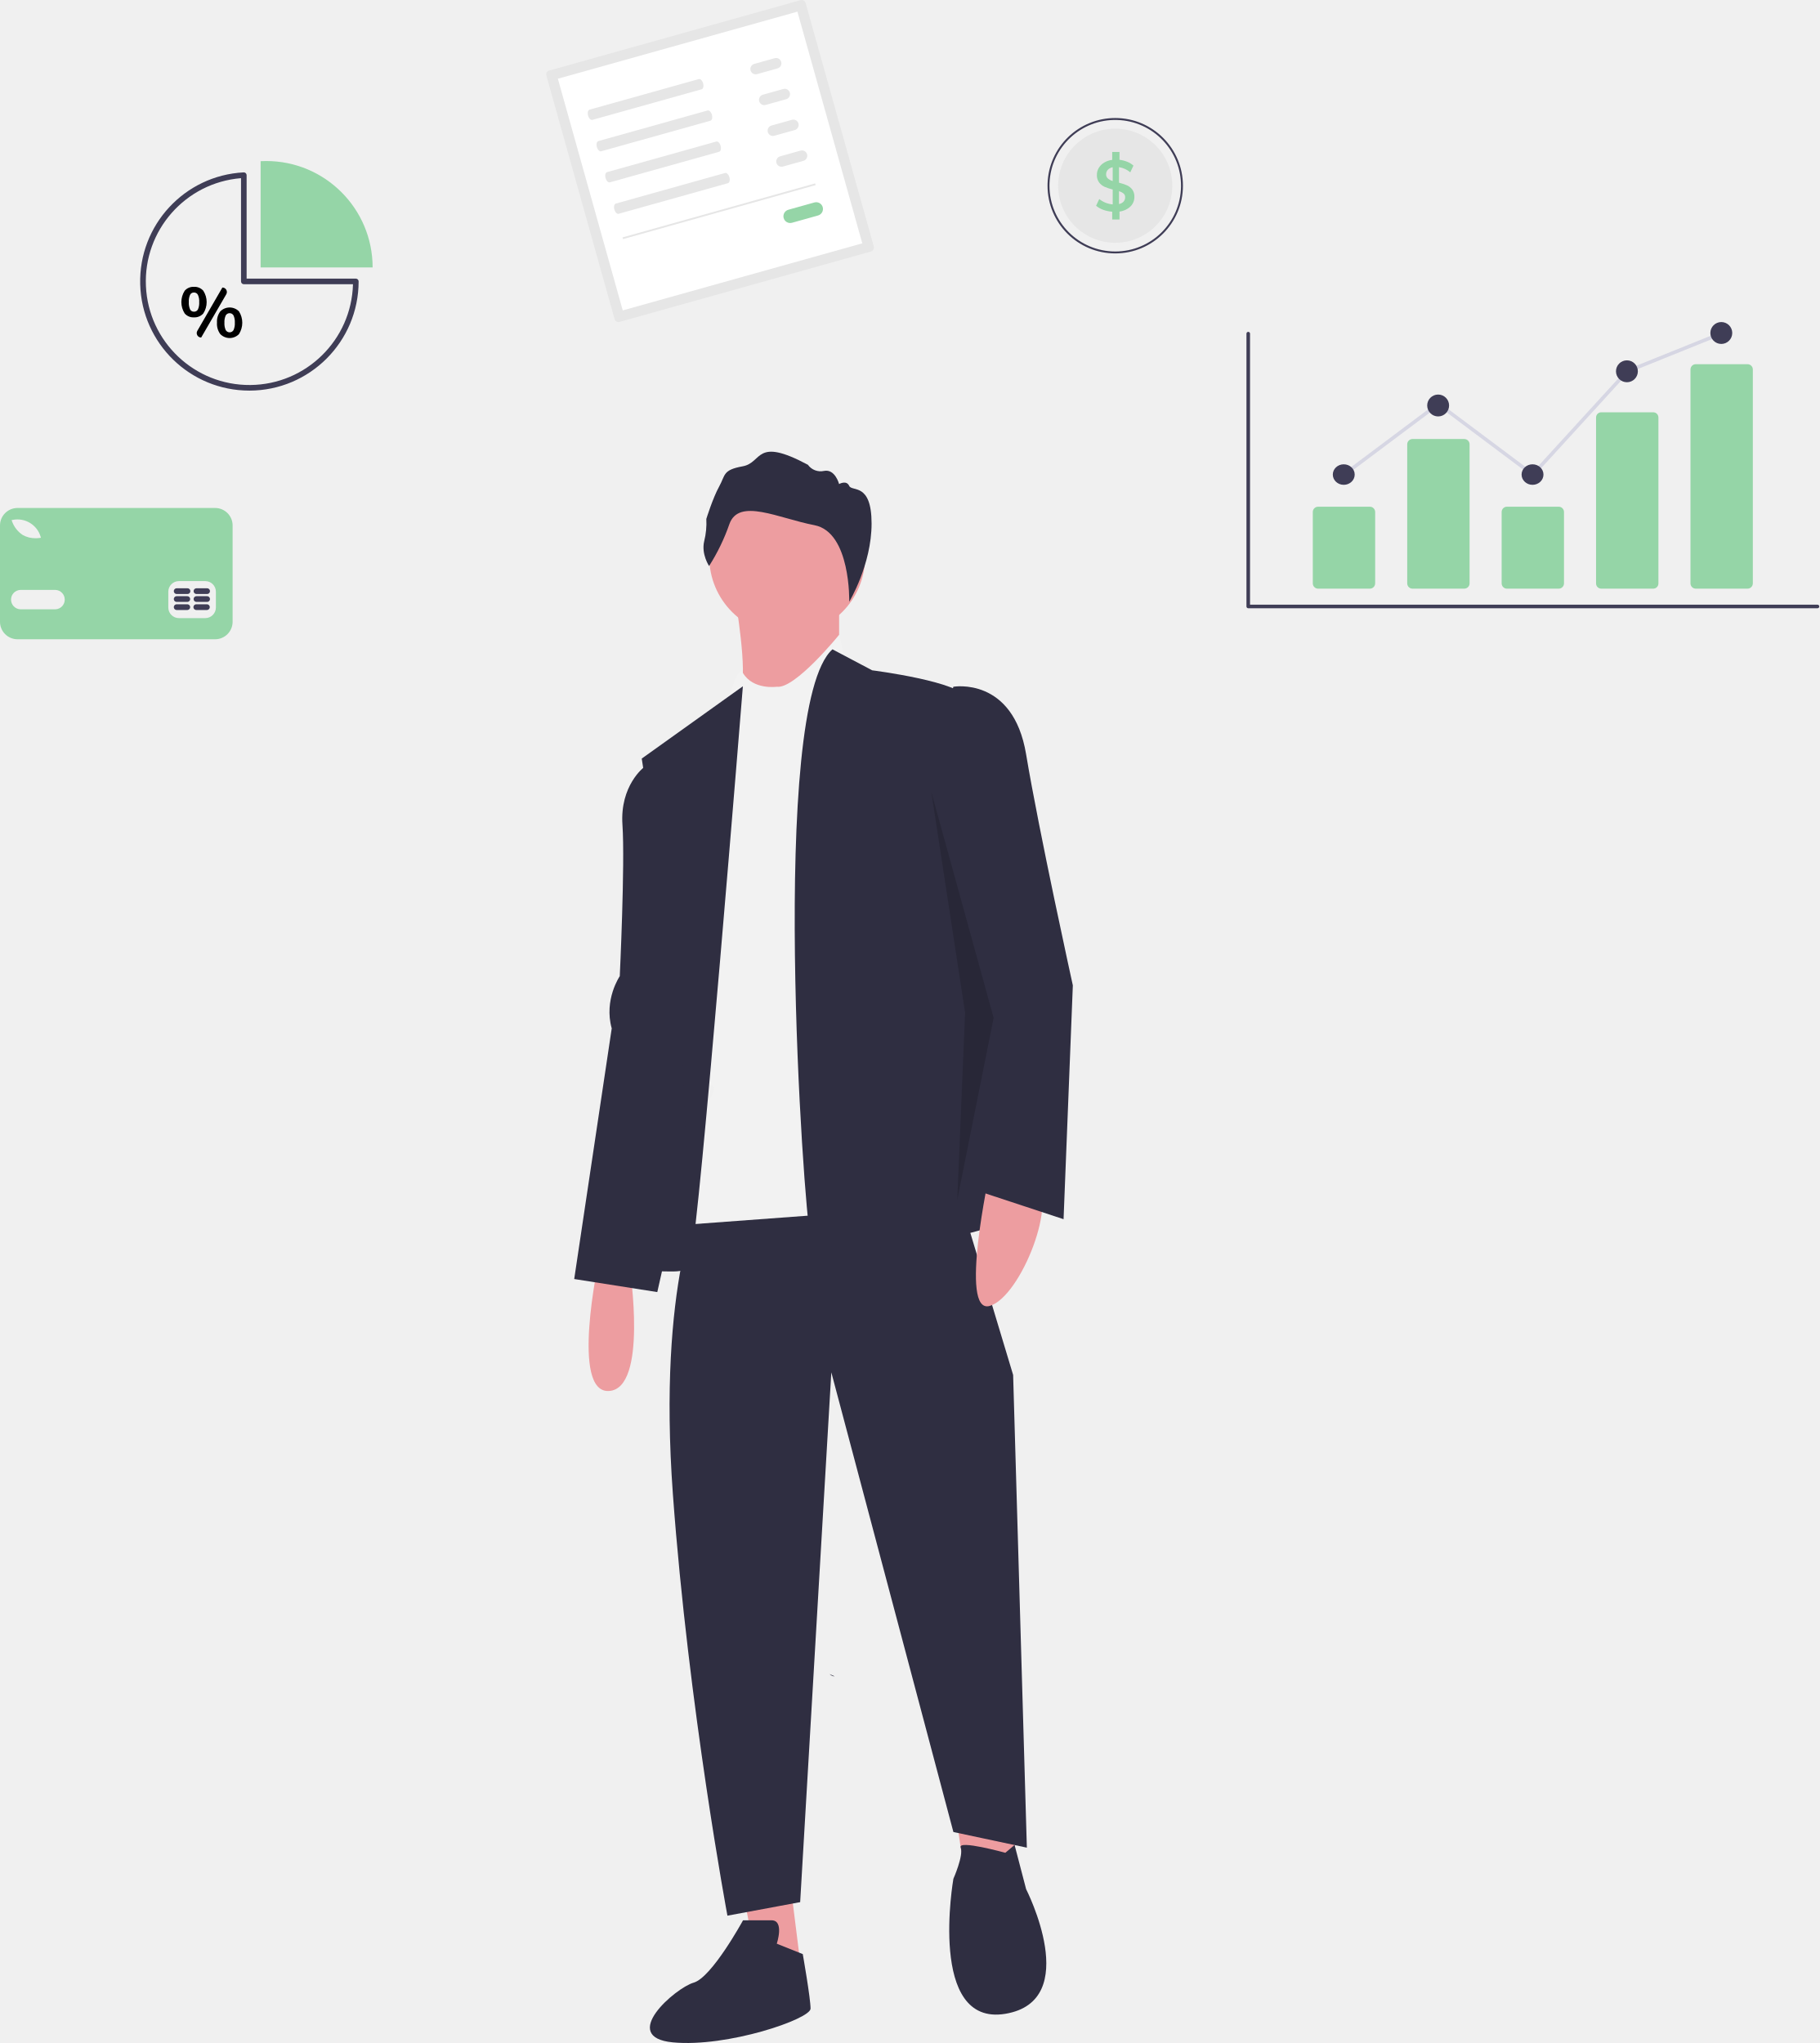
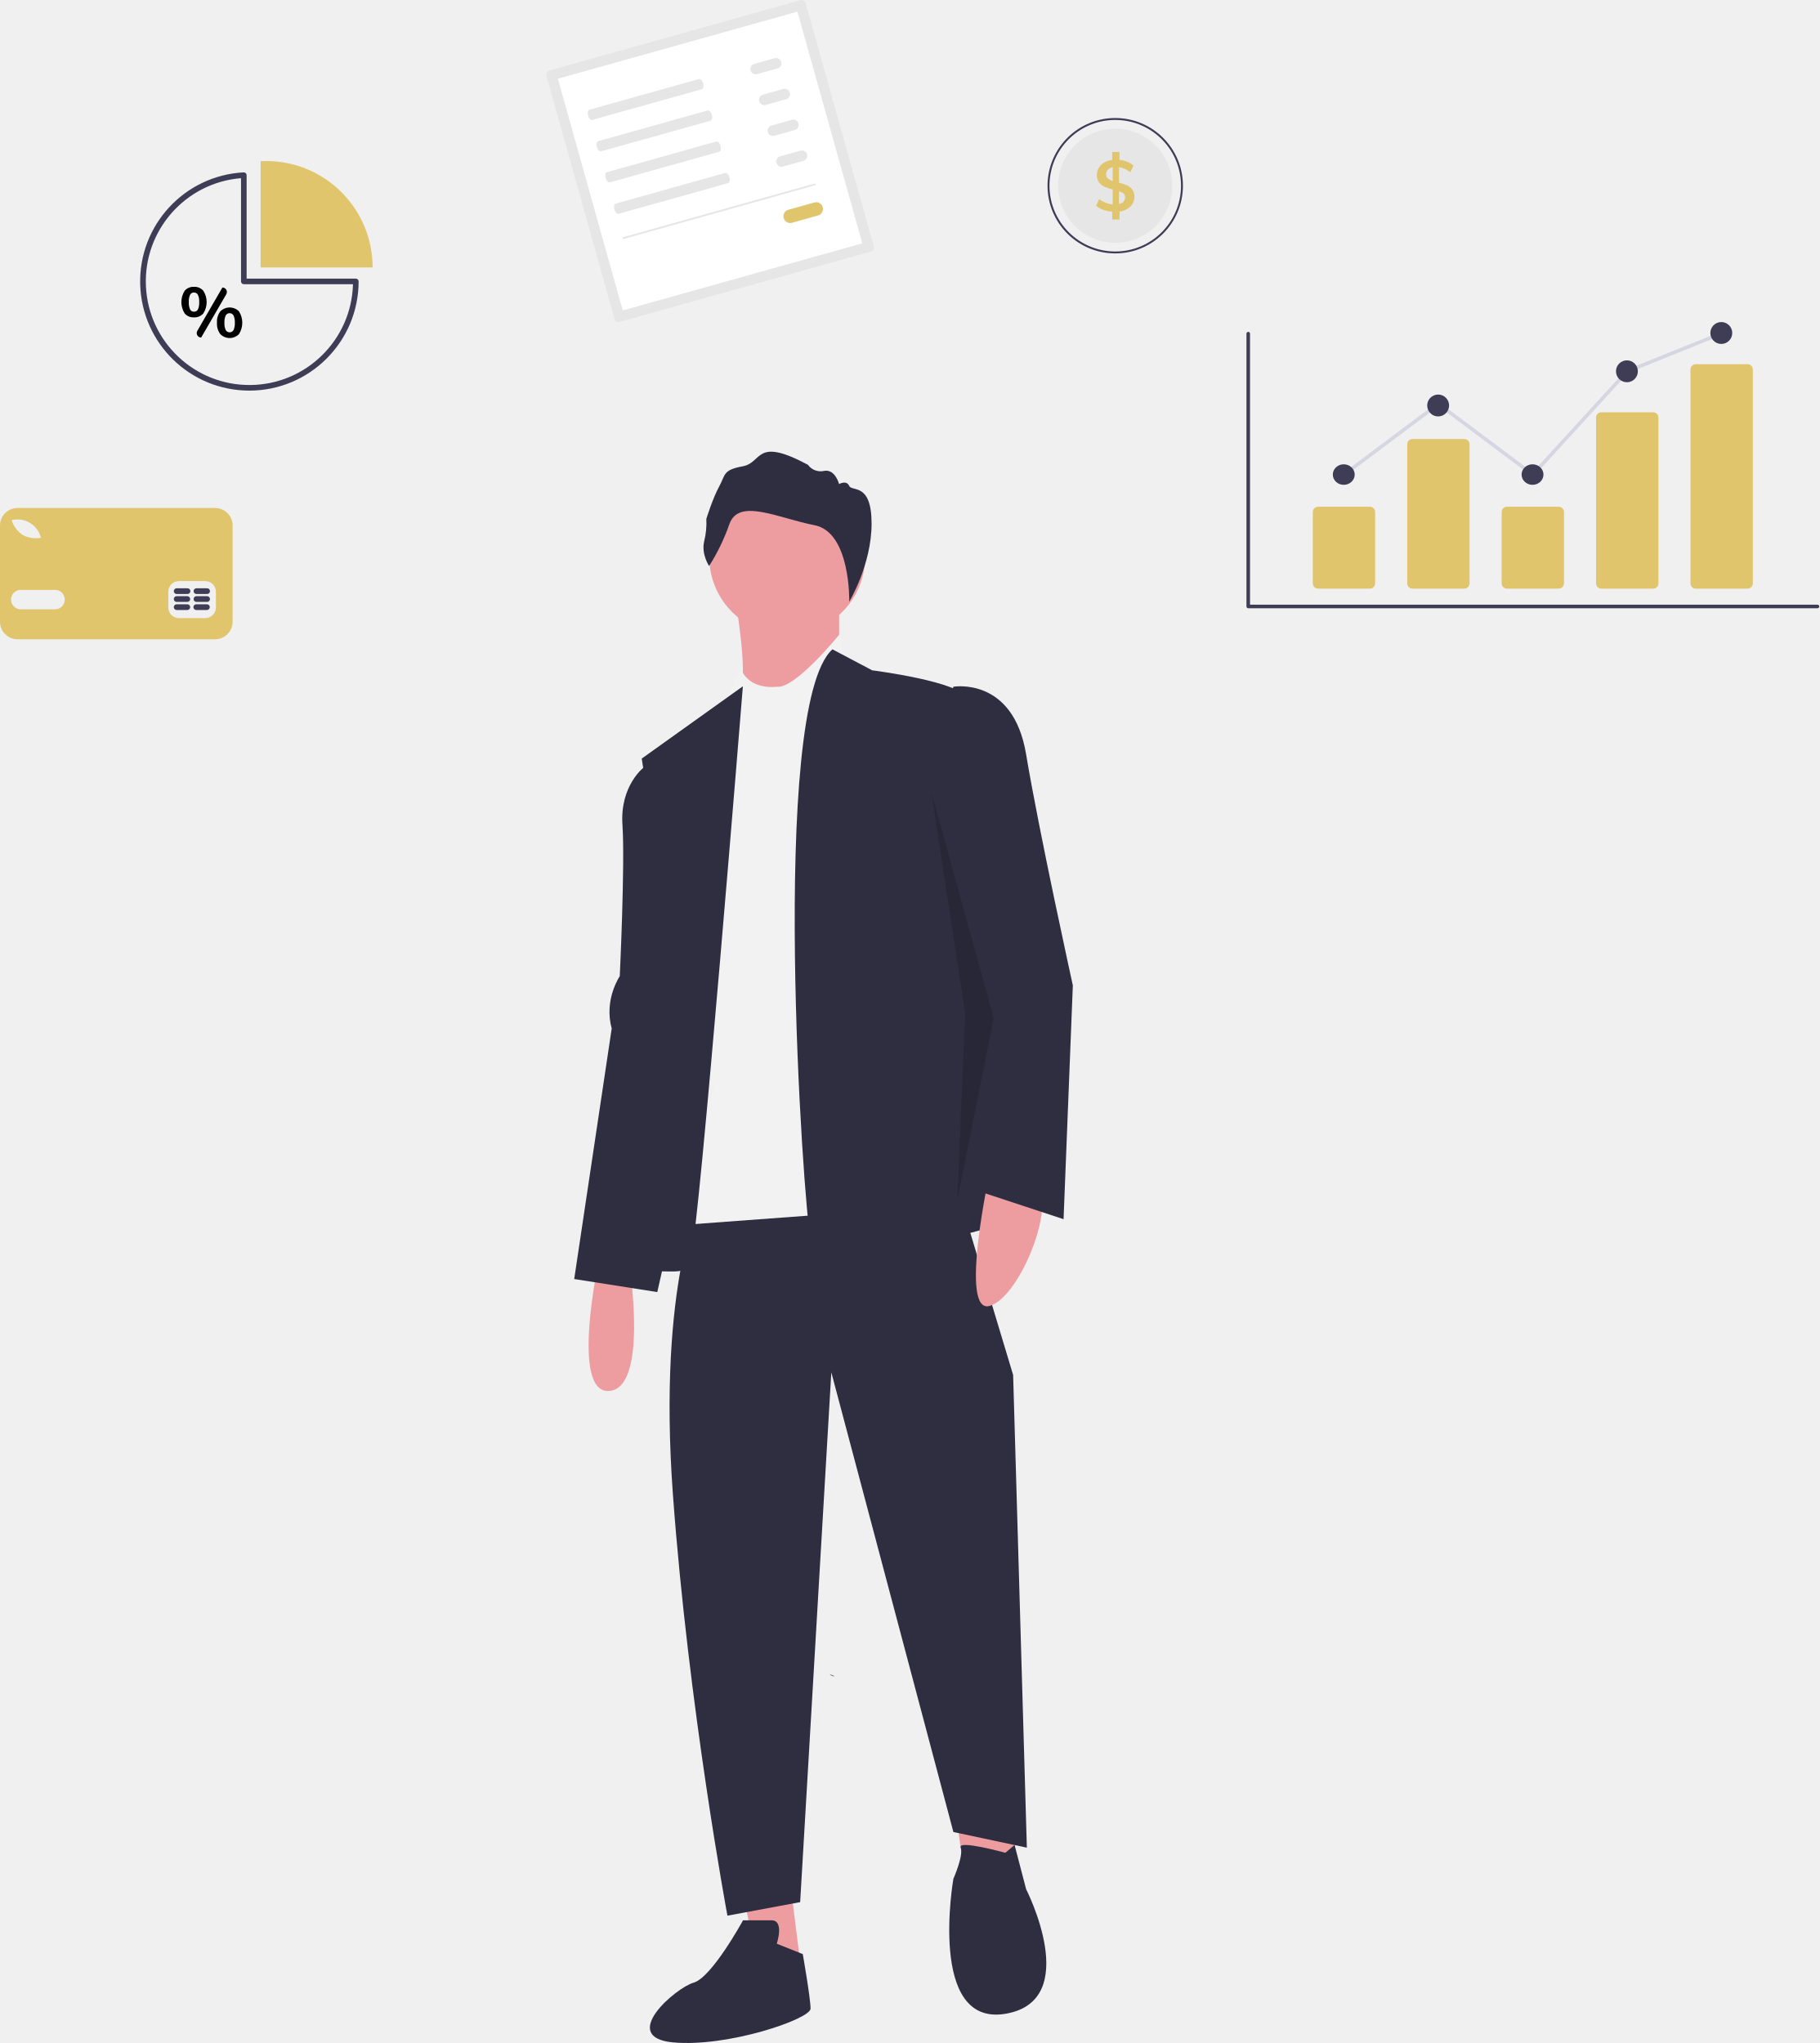
<svg xmlns="http://www.w3.org/2000/svg" width="712.357" height="800" viewBox="0 0 712.357 800" role="img" artist="Katerina Limpitsouni" source="https://undraw.co/">
  <g transform="translate(-754.92 -94.487)">
    <g transform="translate(979.759 271.362)">
      <path d="M535.569,109.948s5.085,29.491,2.034,35.593,24.406,18.3,24.406,18.3l14.237-34.576V109.948Z" transform="translate(-472.519 -52.485)" fill="#ed9da0" />
      <path d="M460.749,439.851s-11.186,51.864,4.068,50.847,8.135-47.8,8.135-47.8Z" transform="translate(-451.159 -122.89)" fill="#ed9da0" />
      <path d="M488.986,716l7.118,37.626,16.271-2.034-5.085-40.678Z" transform="translate(-422.885 -152.104)" fill="#ed9da0" />
      <path d="M593.779,670.811l4.068,27.457H619.2l-4.068-25.423Z" transform="translate(-445.306 -143.523)" fill="#ed9da0" />
      <path d="M515.35,403.632s-17.288,33.559-11.186,116.948,21.349,164.958,21.349,164.958l28.481-5.3,12.2-207.455,47.8,180,28.763,6.123-5.373-185.1L611.959,389.4Z" transform="translate(-465.52 -112.274)" fill="#2f2e41" />
      <path d="M542.744,777.613s3.051-9.152-2.034-9.152H529.523s-12.2,22.372-19.322,24.406-29.491,21.356-8.135,23.39,53.9-9.153,53.9-13.22-3.051-21.356-3.051-21.356Z" transform="translate(-463.423 -193.377)" fill="#2f2e41" />
      <path d="M664.138,733.989s-18.694-5.171-17.483-2.077-2.856,12.246-2.856,12.246-10.169,57.965,20.339,52.881,8.136-48.813,8.136-48.813l-4.517-17.3Z" transform="translate(-495.327 -185.346)" fill="#2f2e41" />
      <circle cx="30.508" cy="30.508" r="30.508" transform="translate(52.881 10.685)" fill="#ed9da0" />
      <path d="M547.134,148.4s-9.257,1.362-13.273-5.421-13.168,47.115-13.168,47.115,4.068,71.185-1.017,87.456-4.068,22.373-2.034,25.423,8.135-1.017,3.051,7.119-5.085,3.051-5.085,11.186-2.034,37.627-2.034,37.627L623.4,350.769,571.54,128.06S554.253,149.416,547.134,148.4Z" transform="translate(-467.813 -56.36)" fill="#f2f2f2" />
      <path d="M595.53,136.276s35.433,4.481,37.162,11.2,36.3,193.446,18.149,203.156-76.916,17.179-79.509,7.469-16.42-207.637,8.642-230.044Z" transform="translate(-478.857 -50.667)" fill="#2f2e41" />
      <path d="M584.085,646.648a3.091,3.091,0,0,1-1.482-.828C584.245,646.481,584.936,646.827,584.085,646.648Z" transform="translate(-482.582 -167.137)" fill="#2f2e41" />
      <path d="M527.782,144.232l-39.6,28.309,14.237,91.914s-28.474,108.826-12.2,108.826,14.237,1.471,17.288-6.618S527.782,144.232,527.782,144.232Z" transform="translate(-461.741 -52.373)" fill="#2f2e41" />
      <path d="M493.13,190.16l-10.492,3.067s-9.443,7.157-8.394,22.492-1.049,59.3-1.049,59.3-6.3,9.2-3.148,20.447l-14.689,98.146,32.527,5.112L499.425,347.6Z" transform="translate(-455.357 -69.646)" fill="#2f2e41" />
      <path d="M660.879,395.6s-12.2,55.929,0,52.378,27.457-42.612,17.288-48.827S660.879,395.6,660.879,395.6Z" transform="translate(-498.169 -113.481)" fill="#ed9da0" />
      <path d="M521.943,81.614s-3.115-4.672-1.917-9.7a29.407,29.407,0,0,0,.839-8.745s2.516-8.146,5.031-12.7,1.318-6.469,9.224-7.906,4.672-11.74,25.516-.6a6.113,6.113,0,0,0,6.349,2.4c4.313-.839,5.87,5.151,5.87,5.151s2.875-1.677,3.953.719,8.766-1.438,8.766,14.734-8.748,30.618-8.748,30.618.641-27.2-13.614-29.959-29.589-10.781-33.3-.479a78.531,78.531,0,0,1-7.966,16.472Z" transform="translate(-469.135 -36.844)" fill="#2f2e41" />
      <path d="M642.3,153.886s23.39-4.068,28.474,26.44,18.3,90.507,18.3,90.507l-3.631,91.549-34-11.211L652.474,281,635.186,176.259Z" transform="translate(-493.832 -61.847)" fill="#2f2e41" />
      <path d="M582.782,169.488,596,255.928l-3.05,73.219,14.237-71.186Z" transform="translate(-442.953 -36.263)" opacity="0.15" />
    </g>
    <g transform="translate(1242.984 220.595)">
      <g transform="translate(0 0)">
        <path d="M229.849,173.658,192.79,145.9l-36.553,27.378-.837-1.116,37.39-28.006,36.883,27.626,36.651-40.109.147-.06,36.971-14.9.522,1.294L267.14,132.849Z" transform="translate(-117.634 -112.965)" fill="#d6d6e3" />
        <path d="M543.328,446.077H320.43a.7.7,0,0,1-.7-.7V338.545a.7.7,0,0,1,1.4,0V444.682h222.2a.7.7,0,0,1,0,1.4Z" transform="translate(-319.732 -334.005)" fill="#3f3d56" />
-         <path d="M379.316,468.088H359.042a2.073,2.073,0,0,1-2.071-2.07V438.07a2.073,2.073,0,0,1,2.071-2.07h20.273a2.073,2.073,0,0,1,2.071,2.07v27.948A2.073,2.073,0,0,1,379.316,468.088Z" transform="translate(-330.994 -363.689)" fill="#95D5A7" />
-         <path d="M432.316,456.6H412.042a2.073,2.073,0,0,1-2.071-2.07V400.07a2.073,2.073,0,0,1,2.071-2.07h20.273a2.073,2.073,0,0,1,2.071,2.07v54.455a2.073,2.073,0,0,1-2.071,2.07Z" transform="translate(-347.022 -352.197)" fill="#95D5A7" />
-         <path d="M485.316,468.088H465.042a2.073,2.073,0,0,1-2.071-2.07V438.07a2.073,2.073,0,0,1,2.071-2.07h20.273a2.073,2.073,0,0,1,2.071,2.07v27.948A2.073,2.073,0,0,1,485.316,468.088Z" transform="translate(-363.051 -363.689)" fill="#95D5A7" />
-         <path d="M538.315,452.059H518.042a2.028,2.028,0,0,1-2.071-1.977V384.976A2.028,2.028,0,0,1,518.042,383h20.273a2.028,2.028,0,0,1,2.071,1.977v65.106A2.028,2.028,0,0,1,538.315,452.059Z" transform="translate(-379.08 -347.66)" fill="#95D5A7" />
-         <path d="M591.316,443.894H571.042a2.073,2.073,0,0,1-2.071-2.07V358.07a2.073,2.073,0,0,1,2.071-2.07h20.273a2.073,2.073,0,0,1,2.071,2.07v83.753a2.073,2.073,0,0,1-2.071,2.07Z" transform="translate(-395.109 -339.495)" fill="#95D5A7" />
+         <path d="M379.316,468.088H359.042a2.073,2.073,0,0,1-2.071-2.07V438.07a2.073,2.073,0,0,1,2.071-2.07h20.273a2.073,2.073,0,0,1,2.071,2.07v27.948A2.073,2.073,0,0,1,379.316,468.088Z" transform="translate(-330.994 -363.689)" fill="#E1C56D" />
+         <path d="M432.316,456.6H412.042a2.073,2.073,0,0,1-2.071-2.07V400.07a2.073,2.073,0,0,1,2.071-2.07h20.273a2.073,2.073,0,0,1,2.071,2.07v54.455a2.073,2.073,0,0,1-2.071,2.07Z" transform="translate(-347.022 -352.197)" fill="#E1C56D" />
+         <path d="M485.316,468.088H465.042a2.073,2.073,0,0,1-2.071-2.07V438.07a2.073,2.073,0,0,1,2.071-2.07h20.273a2.073,2.073,0,0,1,2.071,2.07v27.948A2.073,2.073,0,0,1,485.316,468.088Z" transform="translate(-363.051 -363.689)" fill="#E1C56D" />
+         <path d="M538.315,452.059H518.042a2.028,2.028,0,0,1-2.071-1.977V384.976A2.028,2.028,0,0,1,518.042,383h20.273a2.028,2.028,0,0,1,2.071,1.977v65.106A2.028,2.028,0,0,1,538.315,452.059Z" transform="translate(-379.08 -347.66)" fill="#E1C56D" />
+         <path d="M591.316,443.894H571.042a2.073,2.073,0,0,1-2.071-2.07V358.07a2.073,2.073,0,0,1,2.071-2.07h20.273a2.073,2.073,0,0,1,2.071,2.07v83.753a2.073,2.073,0,0,1-2.071,2.07Z" transform="translate(-395.109 -339.495)" fill="#E1C56D" />
        <ellipse cx="4.285" cy="4.017" rx="4.285" ry="4.017" transform="translate(33.812 55.706)" fill="#3f3d56" />
        <circle cx="4.285" cy="4.285" r="4.285" transform="translate(70.771 28.389)" fill="#3f3d56" />
        <ellipse cx="4.285" cy="4.017" rx="4.285" ry="4.017" transform="translate(107.729 55.706)" fill="#3f3d56" />
        <circle cx="4.285" cy="4.285" r="4.285" transform="translate(144.688 14.998)" fill="#3f3d56" />
        <ellipse cx="4.285" cy="4.286" rx="4.285" ry="4.286" transform="translate(181.646)" fill="#3f3d56" />
      </g>
    </g>
    <g transform="translate(754.92 293.401)">
-       <path d="M388.805,456.6H311.429a6.854,6.854,0,0,0-6.854,6.854v37.7a6.854,6.854,0,0,0,6.854,6.854h77.376a6.854,6.854,0,0,0,6.854-6.854v-37.7A6.854,6.854,0,0,0,388.8,456.6Zm-79.291,4.676a9.459,9.459,0,0,1,10.976,6.6l.121.377-.39.069a10.344,10.344,0,0,1-1.679.123,10,10,0,0,1-5.1-1.285,10.824,10.824,0,0,1-4.2-5.443l-.121-.376Zm16.8,35h-13.8a3.8,3.8,0,0,1,0-7.591h13.8a3.8,3.8,0,0,1,0,7.591Zm62.793-.69a4.152,4.152,0,0,1-4.14,4.14h-10.35a4.153,4.153,0,0,1-4.14-4.14v-6.21a4.153,4.153,0,0,1,4.14-4.14h10.351a4.152,4.152,0,0,1,4.14,4.14Z" transform="translate(-304.575 -456.6)" fill="#95D5A7" />
+       <path d="M388.805,456.6H311.429a6.854,6.854,0,0,0-6.854,6.854v37.7a6.854,6.854,0,0,0,6.854,6.854h77.376a6.854,6.854,0,0,0,6.854-6.854v-37.7A6.854,6.854,0,0,0,388.8,456.6Zm-79.291,4.676a9.459,9.459,0,0,1,10.976,6.6l.121.377-.39.069a10.344,10.344,0,0,1-1.679.123,10,10,0,0,1-5.1-1.285,10.824,10.824,0,0,1-4.2-5.443l-.121-.376Zm16.8,35h-13.8a3.8,3.8,0,0,1,0-7.591h13.8a3.8,3.8,0,0,1,0,7.591Zm62.793-.69a4.152,4.152,0,0,1-4.14,4.14h-10.35a4.153,4.153,0,0,1-4.14-4.14v-6.21a4.153,4.153,0,0,1,4.14-4.14h10.351a4.152,4.152,0,0,1,4.14,4.14Z" transform="translate(-304.575 -456.6)" fill="#E1C56D" />
      <path d="M498.771,561.213h-4.161a1.121,1.121,0,1,0,0,2.241h4.162a1.121,1.121,0,0,0,0-2.241Z" transform="translate(-425.396 -523.505)" fill="#3f3d56" />
      <path d="M520.086,561.213h-4.162a1.121,1.121,0,1,0,0,2.241h4.162a1.121,1.121,0,0,0,0-2.241Z" transform="translate(-439.027 -523.505)" fill="#3f3d56" />
      <path d="M498.771,552.438h-4.16a1.121,1.121,0,1,0,0,2.241h4.162a1.121,1.121,0,0,0,0-2.241Z" transform="translate(-425.395 -517.894)" fill="#3f3d56" />
      <path d="M520.084,552.438h-4.162a1.121,1.121,0,0,0,0,2.241h4.162a1.121,1.121,0,1,0,0-2.241Z" transform="translate(-439.027 -517.894)" fill="#3f3d56" />
      <path d="M498.771,543.841h-4.16a1.121,1.121,0,1,0,0,2.241h4.162a1.121,1.121,0,1,0,0-2.241Z" transform="translate(-425.395 -512.395)" fill="#3f3d56" />
      <path d="M520.084,543.841h-4.162a1.121,1.121,0,0,0,0,2.241h4.162a1.121,1.121,0,1,0,0-2.241Z" transform="translate(-439.027 -512.395)" fill="#3f3d56" />
    </g>
    <g transform="translate(1165.092 140.699)">
      <path d="M538.3,233.42a26.523,26.523,0,0,0-26.5,25.7c-.008.269-.011.542-.011.814A26.511,26.511,0,1,0,538.3,233.42Zm0,52.264a25.78,25.78,0,0,1-25.753-25.754q0-.528.023-1.045a25.753,25.753,0,1,1,25.731,26.8Z" transform="translate(-511.79 -233.42)" fill="#3f3d56" />
      <path d="M567.48,266.764a22.345,22.345,0,1,1-44.69,0c0-.708.034-1.405.1-2.094a22.345,22.345,0,0,1,44.591,2.094Z" transform="translate(-518.624 -240.253)" fill="#e6e6e6" />
-       <path d="M576.143,283.2a5.321,5.321,0,0,0-2.072-1.64,20.123,20.123,0,0,0-3.113-1.023v-6.082a8.86,8.86,0,0,1,4.427,2.019l1.235-2.632a8.166,8.166,0,0,0-2.409-1.488,11.838,11.838,0,0,0-3.056-.784V268.49H568.3V271.6a7.829,7.829,0,0,0-3.125,1.049,6.211,6.211,0,0,0-2.117,2.076,5.214,5.214,0,0,0-.754,2.761,4.72,4.72,0,0,0,.867,2.954,5.5,5.5,0,0,0,2.159,1.712,19.944,19.944,0,0,0,3.166,1.049v5.829a9.464,9.464,0,0,1-5.268-2.1l-1.235,2.636a9.31,9.31,0,0,0,2.818,1.6,12.938,12.938,0,0,0,3.488.727v3.056h2.859v-3.113a7.4,7.4,0,0,0,4.245-1.947,5.147,5.147,0,0,0,1.583-3.825A4.566,4.566,0,0,0,576.143,283.2Zm-7.65-3.306a5.49,5.49,0,0,1-1.905-1.023,2.015,2.015,0,0,1-.674-1.583,2.547,2.547,0,0,1,.689-1.822,3.485,3.485,0,0,1,1.89-.981Zm4.261,8.059a3.241,3.241,0,0,1-1.8.935v-5.014a5.015,5.015,0,0,1,1.8.9,1.764,1.764,0,0,1,.617,1.4,2.577,2.577,0,0,1-.617,1.78Z" transform="translate(-542.978 -255.208)" fill="#95D5A7" />
+       <path d="M576.143,283.2a5.321,5.321,0,0,0-2.072-1.64,20.123,20.123,0,0,0-3.113-1.023v-6.082a8.86,8.86,0,0,1,4.427,2.019l1.235-2.632a8.166,8.166,0,0,0-2.409-1.488,11.838,11.838,0,0,0-3.056-.784V268.49H568.3V271.6a7.829,7.829,0,0,0-3.125,1.049,6.211,6.211,0,0,0-2.117,2.076,5.214,5.214,0,0,0-.754,2.761,4.72,4.72,0,0,0,.867,2.954,5.5,5.5,0,0,0,2.159,1.712,19.944,19.944,0,0,0,3.166,1.049v5.829a9.464,9.464,0,0,1-5.268-2.1l-1.235,2.636a9.31,9.31,0,0,0,2.818,1.6,12.938,12.938,0,0,0,3.488.727v3.056h2.859v-3.113a7.4,7.4,0,0,0,4.245-1.947,5.147,5.147,0,0,0,1.583-3.825A4.566,4.566,0,0,0,576.143,283.2Zm-7.65-3.306a5.49,5.49,0,0,1-1.905-1.023,2.015,2.015,0,0,1-.674-1.583,2.547,2.547,0,0,1,.689-1.822,3.485,3.485,0,0,1,1.89-.981Zm4.261,8.059a3.241,3.241,0,0,1-1.8.935v-5.014a5.015,5.015,0,0,1,1.8.9,1.764,1.764,0,0,1,.617,1.4,2.577,2.577,0,0,1-.617,1.78Z" transform="translate(-542.978 -255.208)" fill="#E1C56D" />
    </g>
    <g transform="translate(809.825 157.541)">
      <g transform="translate(0 0)">
-         <path d="M536.36,566.058q1.09-.056,2.193-.058a41.661,41.661,0,0,1,41.661,41.661H536.36Z" transform="translate(-489.216 -566)" fill="#95D5A7" />
+         <path d="M536.36,566.058q1.09-.056,2.193-.058a41.661,41.661,0,0,1,41.661,41.661H536.36Z" transform="translate(-489.216 -566)" fill="#E1C56D" />
        <path d="M588.119,662.51a42.806,42.806,0,0,0,42.758-42.758,1.1,1.1,0,0,0-1.1-1.1H587.022V578.149a1.094,1.094,0,0,0-.342-.795,1.073,1.073,0,0,0-.811-.3,42.757,42.757,0,0,0,2.249,85.456Zm40.55-41.661A40.565,40.565,0,1,1,584.83,579.32v40.433a1.1,1.1,0,0,0,1.1,1.1Z" transform="translate(-545.36 -572.609)" fill="#3f3d56" />
      </g>
      <path d="M345.356,114.309a8.252,8.252,0,0,1,0-8.912,4.507,4.507,0,0,1,3.617-1.526,4.582,4.582,0,0,1,3.658,1.526,8.181,8.181,0,0,1,0,8.912,4.581,4.581,0,0,1-3.658,1.527A4.507,4.507,0,0,1,345.356,114.309Zm5.185-1.582a6.222,6.222,0,0,0,.495-2.888,6.011,6.011,0,0,0-.509-2.847,1.673,1.673,0,0,0-1.554-.894,1.621,1.621,0,0,0-1.513.894,6.156,6.156,0,0,0-.495,2.847,6.234,6.234,0,0,0,.495,2.874,1.62,1.62,0,0,0,1.513.894A1.669,1.669,0,0,0,350.541,112.728Zm-.245,8.384,9.817-16.966h0a1.759,1.759,0,0,1,1.521,2.641l-9.828,16.944h0a1.745,1.745,0,0,1-1.51-2.619ZM359.3,122.4A6.749,6.749,0,0,1,358,117.9a6.6,6.6,0,0,1,1.307-4.428,5.147,5.147,0,0,1,7.289,0,8.275,8.275,0,0,1,0,8.926,5.114,5.114,0,0,1-7.289,0Zm5.185-1.6a6.233,6.233,0,0,0,.5-2.874,6.015,6.015,0,0,0-.509-2.847,1.762,1.762,0,0,0-3.067,0,6.153,6.153,0,0,0-.5,2.847,6.231,6.231,0,0,0,.5,2.874,1.774,1.774,0,0,0,3.081,0Z" transform="translate(-327.939 -54.611)" />
    </g>
    <g transform="translate(968.796 94.487)">
      <path d="M302.111,250.777A1.6,1.6,0,0,0,301,252.745L327.7,348.1a1.6,1.6,0,0,0,1.969,1.107L428.1,321.645a1.6,1.6,0,0,0,1.107-1.969l-26.7-95.354a1.6,1.6,0,0,0-1.969-1.107Z" transform="translate(-300.944 -223.156)" fill="#e6e6e6" />
      <path d="M339.454,353.25l93.8-26.264-25.4-90.722-93.8,26.264Z" transform="translate(-309.49 -231.702)" fill="#fff" />
      <path d="M348.362,324.048c-.626.175-.884,1.215-.575,2.317s1.069,1.857,1.695,1.682l42.78-11.979c.626-.175.884-1.215.575-2.317s-1.069-1.857-1.695-1.682Z" transform="translate(-331.399 -281.108)" fill="#e6e6e6" />
      <path d="M358.261,359.4c-.626.175-.884,1.215-.575,2.317s1.069,1.857,1.695,1.682l42.779-11.979c.626-.175.884-1.215.575-2.317s-1.069-1.857-1.695-1.682Z" transform="translate(-337.853 -304.156)" fill="#e6e6e6" />
      <path d="M368.045,394.344c-.626.175-.884,1.215-.575,2.317s1.069,1.857,1.695,1.682l42.779-11.979c.626-.175.884-1.215.575-2.317s-1.069-1.857-1.695-1.682Z" transform="translate(-344.232 -326.938)" fill="#e6e6e6" />
      <path d="M377.944,429.7c-.626.175-.884,1.215-.575,2.317s1.069,1.857,1.695,1.682l42.779-11.979c.626-.175.884-1.215.575-2.317s-1.069-1.857-1.695-1.682Z" transform="translate(-350.686 -349.987)" fill="#e6e6e6" />
      <path d="M532.138,290.717a2.076,2.076,0,1,0,1.12,4l8-2.239a2.076,2.076,0,0,0-1.12-4Z" transform="translate(-450.685 -265.693)" fill="#e6e6e6" />
      <path d="M541.845,325.384a2.076,2.076,0,1,0,1.12,4l8-2.239a2.076,2.076,0,1,0-1.12-4Z" transform="translate(-457.014 -288.295)" fill="#e6e6e6" />
      <path d="M551.552,360.051a2.076,2.076,0,0,0,1.12,4l8-2.239a2.076,2.076,0,1,0-1.12-4Z" transform="translate(-463.343 -310.896)" fill="#e6e6e6" />
      <path d="M561.259,394.717a2.076,2.076,0,0,0,1.12,4l8-2.239a2.076,2.076,0,0,0-1.12-4Z" transform="translate(-469.671 -333.498)" fill="#e6e6e6" />
-       <path d="M569.754,453.616a2.646,2.646,0,1,0,1.427,5.1l10.19-2.853a2.646,2.646,0,0,0-1.427-5.1h0Z" transform="translate(-474.938 -371.483)" fill="#95D5A7" />
+       <path d="M569.754,453.616a2.646,2.646,0,1,0,1.427,5.1l10.19-2.853a2.646,2.646,0,0,0-1.427-5.1h0Z" transform="translate(-474.938 -371.483)" fill="#E1C56D" />
      <rect width="78.308" height="0.696" transform="matrix(0.963, -0.27, 0.27, 0.963, 29.896, 92.957)" fill="#e6e6e6" />
    </g>
  </g>
</svg>
